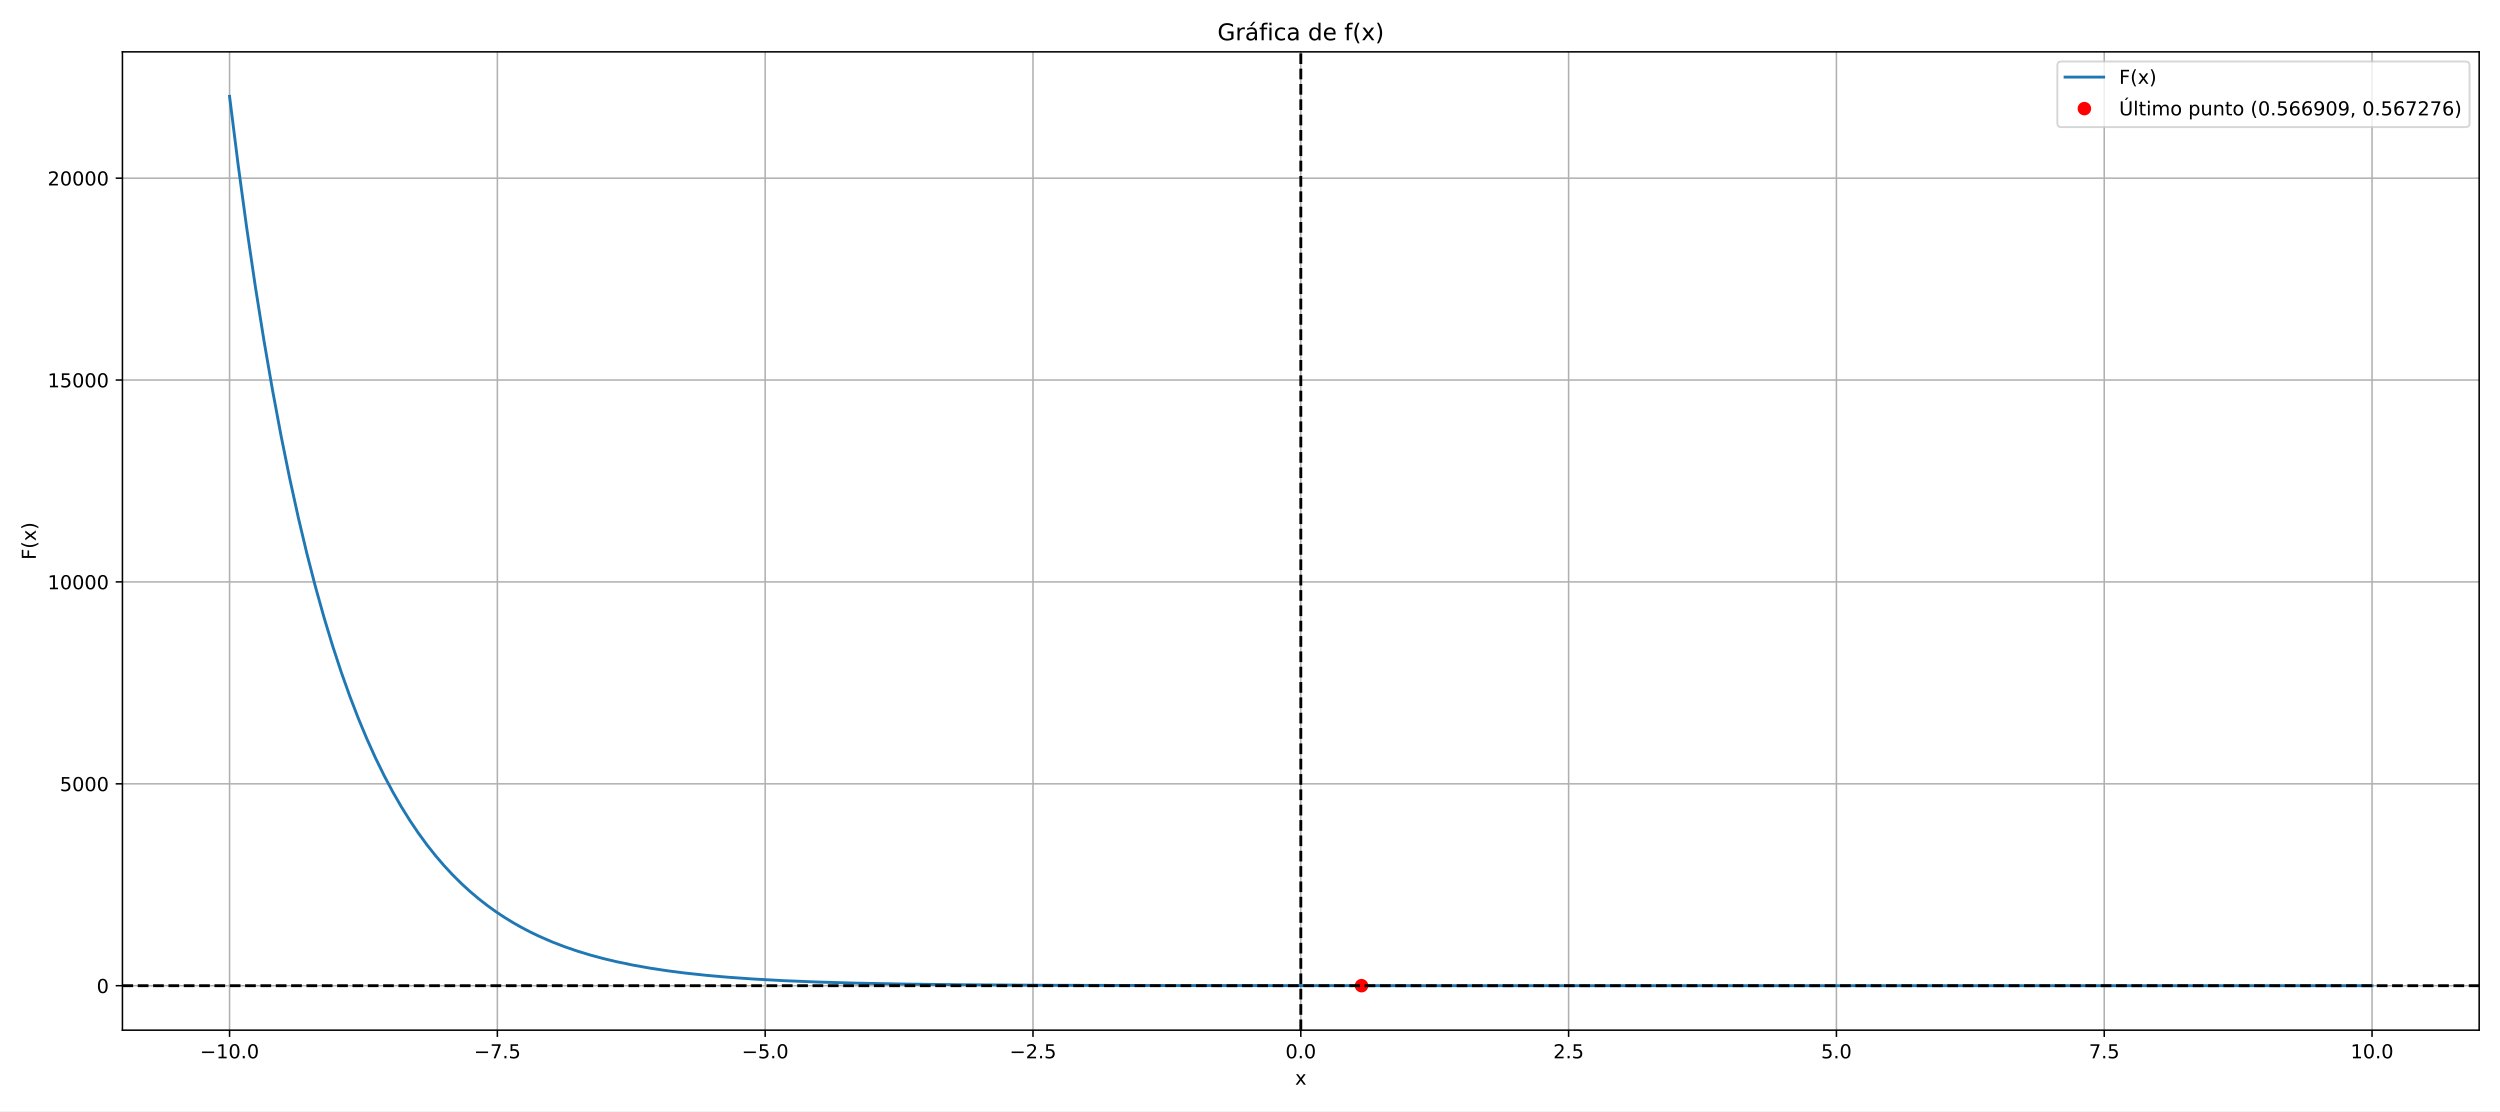
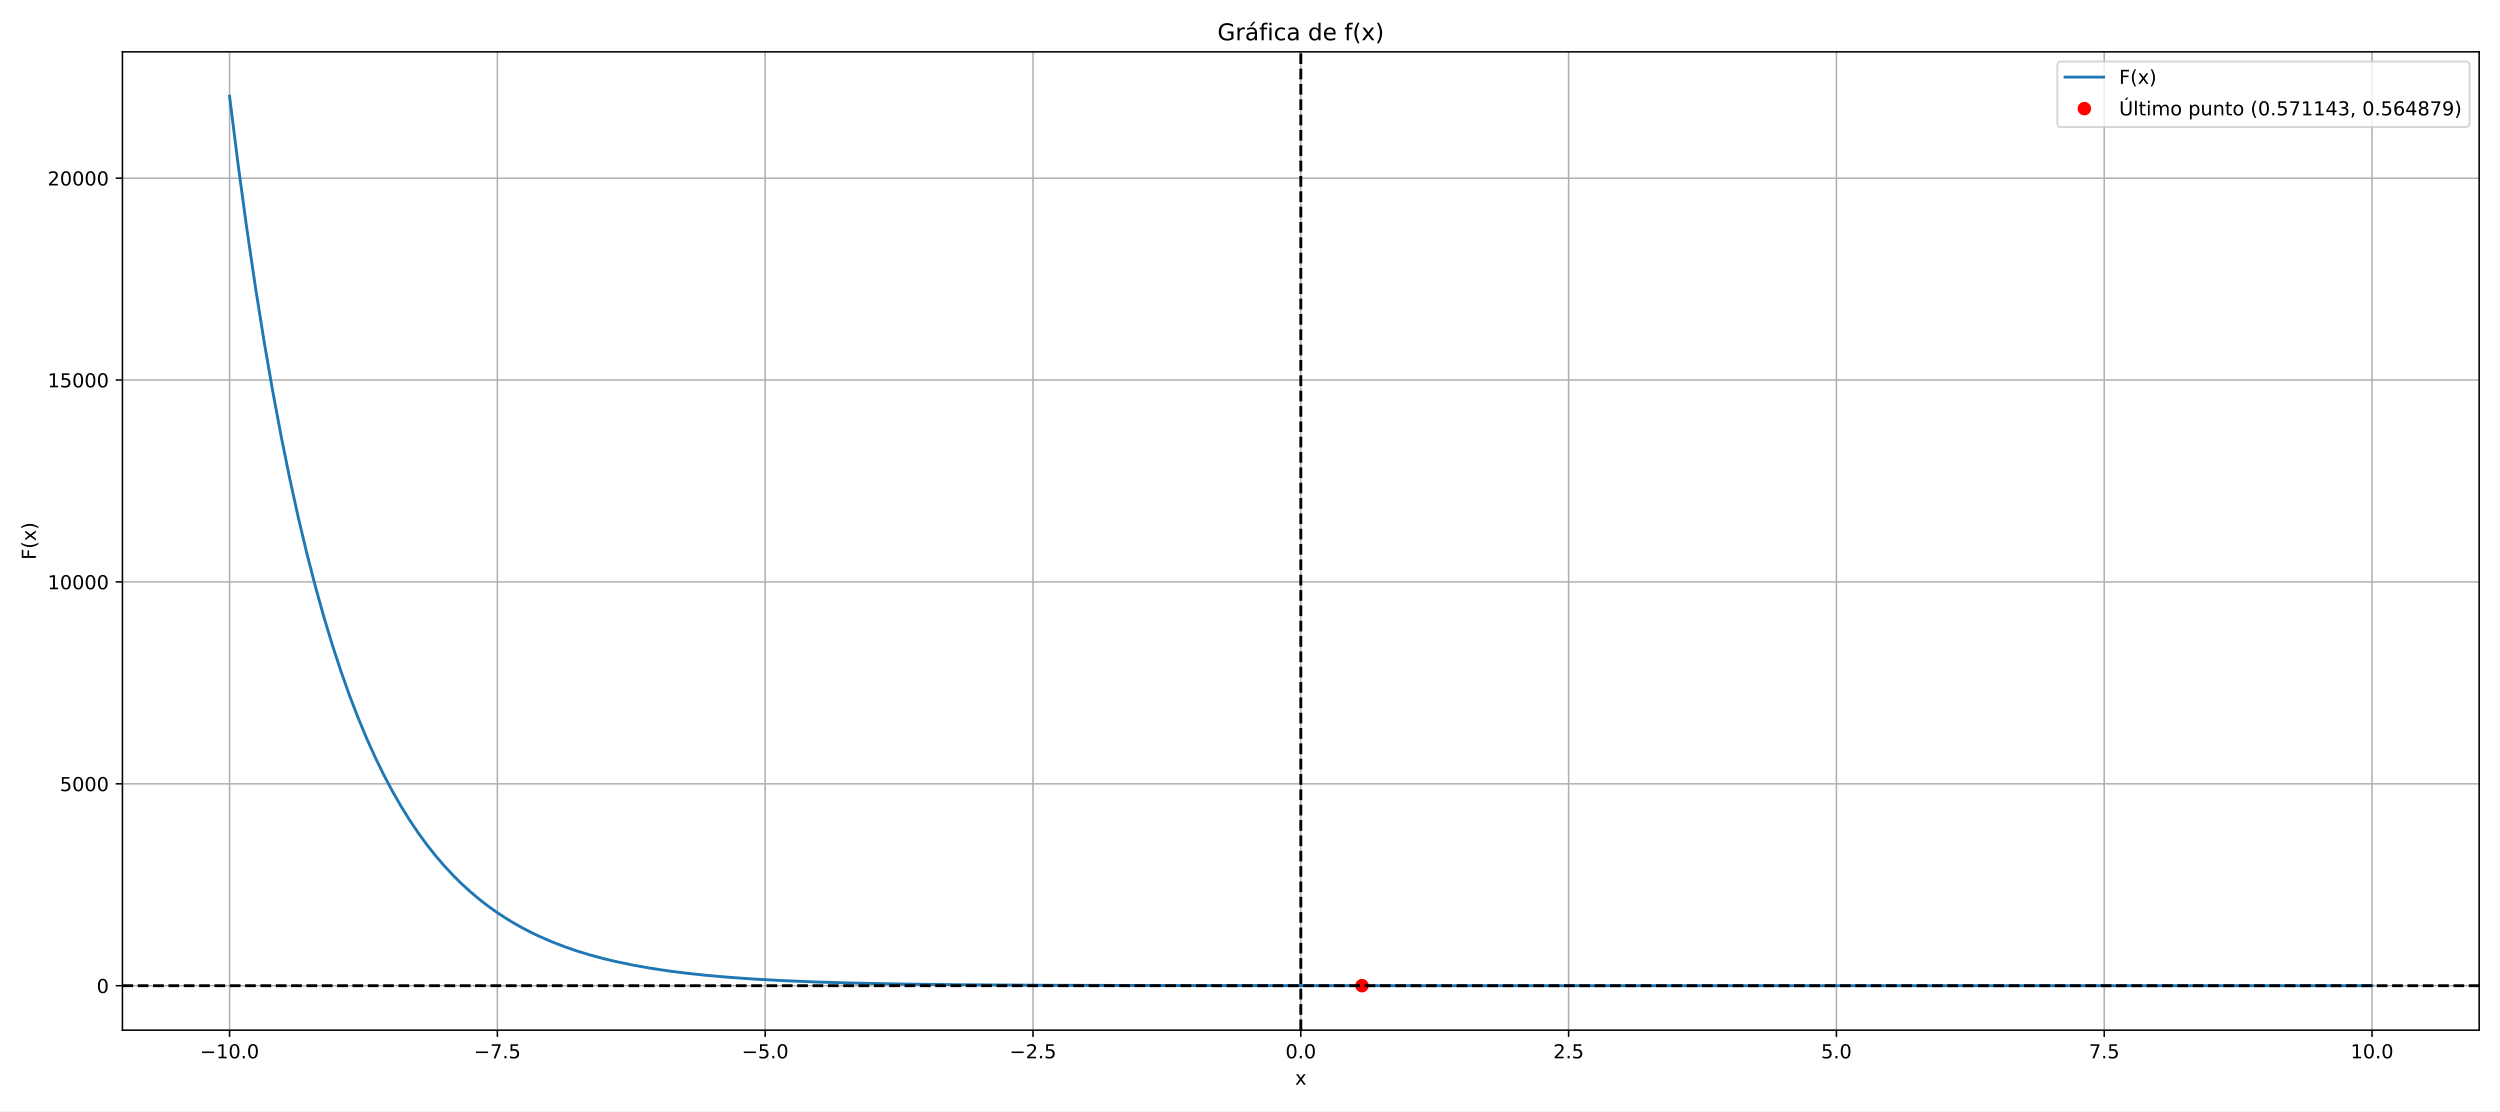
<svg xmlns="http://www.w3.org/2000/svg" xmlns:xlink="http://www.w3.org/1999/xlink" width="1296pt" height="576pt" viewBox="0 0 1296 576" version="1.1">
  <defs>
    <style type="text/css">*{stroke-linejoin: round; stroke-linecap: butt}</style>
  </defs>
  <g id="figure_1">
    <g id="patch_1">
      <path d="M 0 576  L 1296 576  L 1296 0  L 0 0  z " style="fill: #ffffff" />
    </g>
    <g id="axes_1">
      <g id="patch_2">
        <path d="M 63.47 534.04  L 1285.2 534.04  L 1285.2 26.88  L 63.47 26.88  z " style="fill: #ffffff" />
      </g>
      <g id="matplotlib.axis_1">
        <g id="xtick_1">
          <g id="line2d_1">
-             <path d="M 119.003 534.04  L 119.003 26.88  " clip-path="url(#pbcc767b522)" style="fill: none; stroke: #b0b0b0; stroke-width: 0.8; stroke-linecap: square" />
+             <path d="M 119.003 534.04  L 119.003 26.88  " clip-path="url(#pca5abfd21b)" style="fill: none; stroke: #b0b0b0; stroke-width: 0.8; stroke-linecap: square" />
          </g>
          <g id="line2d_2">
            <defs>
-               <path id="mdae0fb2572" d="M 0 0  L 0 3.5  " style="stroke: #000000; stroke-width: 0.8" />
+               <path id="m98f8fa15c2" d="M 0 0  L 0 3.5  " style="stroke: #000000; stroke-width: 0.8" />
            </defs>
            <g>
-               <use xlink:href="#mdae0fb2572" x="119.003" y="534.04" style="stroke: #000000; stroke-width: 0.8" />
+               <use xlink:href="#m98f8fa15c2" x="119.003" y="534.04" style="stroke: #000000; stroke-width: 0.8" />
            </g>
          </g>
          <g id="text_1">
            <g transform="translate(103.6805 548.6384) scale(0.1 -0.1)">
              <defs>
                <path id="DejaVuSans-2212" d="M 678 2272  L 4684 2272  L 4684 1741  L 678 1741  L 678 2272  z " transform="scale(0.015625)" />
                <path id="DejaVuSans-31" d="M 794 531  L 1825 531  L 1825 4091  L 703 3866  L 703 4441  L 1819 4666  L 2450 4666  L 2450 531  L 3481 531  L 3481 0  L 794 0  L 794 531  z " transform="scale(0.015625)" />
                <path id="DejaVuSans-30" d="M 2034 4250  Q 1547 4250 1301 3770  Q 1056 3291 1056 2328  Q 1056 1369 1301 889  Q 1547 409 2034 409  Q 2525 409 2770 889  Q 3016 1369 3016 2328  Q 3016 3291 2770 3770  Q 2525 4250 2034 4250  z M 2034 4750  Q 2819 4750 3233 4129  Q 3647 3509 3647 2328  Q 3647 1150 3233 529  Q 2819 -91 2034 -91  Q 1250 -91 836 529  Q 422 1150 422 2328  Q 422 3509 836 4129  Q 1250 4750 2034 4750  z " transform="scale(0.015625)" />
                <path id="DejaVuSans-2e" d="M 684 794  L 1344 794  L 1344 0  L 684 0  L 684 794  z " transform="scale(0.015625)" />
              </defs>
              <use xlink:href="#DejaVuSans-2212" />
              <use xlink:href="#DejaVuSans-31" transform="translate(83.78906 0)" />
              <use xlink:href="#DejaVuSans-30" transform="translate(147.4121 0)" />
              <use xlink:href="#DejaVuSans-2e" transform="translate(211.0352 0)" />
              <use xlink:href="#DejaVuSans-30" transform="translate(242.8223 0)" />
            </g>
          </g>
        </g>
        <g id="xtick_2">
          <g id="line2d_3">
-             <path d="M 257.836 534.04  L 257.836 26.88  " clip-path="url(#pbcc767b522)" style="fill: none; stroke: #b0b0b0; stroke-width: 0.8; stroke-linecap: square" />
+             <path d="M 257.836 534.04  L 257.836 26.88  " clip-path="url(#pca5abfd21b)" style="fill: none; stroke: #b0b0b0; stroke-width: 0.8; stroke-linecap: square" />
          </g>
          <g id="line2d_4">
            <g>
-               <use xlink:href="#mdae0fb2572" x="257.836" y="534.04" style="stroke: #000000; stroke-width: 0.8" />
+               <use xlink:href="#m98f8fa15c2" x="257.836" y="534.04" style="stroke: #000000; stroke-width: 0.8" />
            </g>
          </g>
          <g id="text_2">
            <g transform="translate(245.6947 548.6384) scale(0.1 -0.1)">
              <defs>
                <path id="DejaVuSans-37" d="M 525 4666  L 3525 4666  L 3525 4397  L 1831 0  L 1172 0  L 2766 4134  L 525 4134  L 525 4666  z " transform="scale(0.015625)" />
                <path id="DejaVuSans-35" d="M 691 4666  L 3169 4666  L 3169 4134  L 1269 4134  L 1269 2991  Q 1406 3038 1543 3061  Q 1681 3084 1819 3084  Q 2600 3084 3056 2656  Q 3513 2228 3513 1497  Q 3513 744 3044 326  Q 2575 -91 1722 -91  Q 1428 -91 1123 -41  Q 819 9 494 109  L 494 744  Q 775 591 1075 516  Q 1375 441 1709 441  Q 2250 441 2565 725  Q 2881 1009 2881 1497  Q 2881 1984 2565 2268  Q 2250 2553 1709 2553  Q 1456 2553 1204 2497  Q 953 2441 691 2322  L 691 4666  z " transform="scale(0.015625)" />
              </defs>
              <use xlink:href="#DejaVuSans-2212" />
              <use xlink:href="#DejaVuSans-37" transform="translate(83.78906 0)" />
              <use xlink:href="#DejaVuSans-2e" transform="translate(147.4121 0)" />
              <use xlink:href="#DejaVuSans-35" transform="translate(179.1992 0)" />
            </g>
          </g>
        </g>
        <g id="xtick_3">
          <g id="line2d_5">
-             <path d="M 396.669 534.04  L 396.669 26.88  " clip-path="url(#pbcc767b522)" style="fill: none; stroke: #b0b0b0; stroke-width: 0.8; stroke-linecap: square" />
+             <path d="M 396.669 534.04  L 396.669 26.88  " clip-path="url(#pca5abfd21b)" style="fill: none; stroke: #b0b0b0; stroke-width: 0.8; stroke-linecap: square" />
          </g>
          <g id="line2d_6">
            <g>
-               <use xlink:href="#mdae0fb2572" x="396.669" y="534.04" style="stroke: #000000; stroke-width: 0.8" />
+               <use xlink:href="#m98f8fa15c2" x="396.669" y="534.04" style="stroke: #000000; stroke-width: 0.8" />
            </g>
          </g>
          <g id="text_3">
            <g transform="translate(384.5277 548.6384) scale(0.1 -0.1)">
              <use xlink:href="#DejaVuSans-2212" />
              <use xlink:href="#DejaVuSans-35" transform="translate(83.78906 0)" />
              <use xlink:href="#DejaVuSans-2e" transform="translate(147.4121 0)" />
              <use xlink:href="#DejaVuSans-30" transform="translate(179.1992 0)" />
            </g>
          </g>
        </g>
        <g id="xtick_4">
          <g id="line2d_7">
-             <path d="M 535.502 534.04  L 535.502 26.88  " clip-path="url(#pbcc767b522)" style="fill: none; stroke: #b0b0b0; stroke-width: 0.8; stroke-linecap: square" />
+             <path d="M 535.502 534.04  L 535.502 26.88  " clip-path="url(#pca5abfd21b)" style="fill: none; stroke: #b0b0b0; stroke-width: 0.8; stroke-linecap: square" />
          </g>
          <g id="line2d_8">
            <g>
-               <use xlink:href="#mdae0fb2572" x="535.502" y="534.04" style="stroke: #000000; stroke-width: 0.8" />
+               <use xlink:href="#m98f8fa15c2" x="535.502" y="534.04" style="stroke: #000000; stroke-width: 0.8" />
            </g>
          </g>
          <g id="text_4">
            <g transform="translate(523.3606 548.6384) scale(0.1 -0.1)">
              <defs>
                <path id="DejaVuSans-32" d="M 1228 531  L 3431 531  L 3431 0  L 469 0  L 469 531  Q 828 903 1448 1529  Q 2069 2156 2228 2338  Q 2531 2678 2651 2914  Q 2772 3150 2772 3378  Q 2772 3750 2511 3984  Q 2250 4219 1831 4219  Q 1534 4219 1204 4116  Q 875 4013 500 3803  L 500 4441  Q 881 4594 1212 4672  Q 1544 4750 1819 4750  Q 2544 4750 2975 4387  Q 3406 4025 3406 3419  Q 3406 3131 3298 2873  Q 3191 2616 2906 2266  Q 2828 2175 2409 1742  Q 1991 1309 1228 531  z " transform="scale(0.015625)" />
              </defs>
              <use xlink:href="#DejaVuSans-2212" />
              <use xlink:href="#DejaVuSans-32" transform="translate(83.78906 0)" />
              <use xlink:href="#DejaVuSans-2e" transform="translate(147.4121 0)" />
              <use xlink:href="#DejaVuSans-35" transform="translate(179.1992 0)" />
            </g>
          </g>
        </g>
        <g id="xtick_5">
          <g id="line2d_9">
-             <path d="M 674.335 534.04  L 674.335 26.88  " clip-path="url(#pbcc767b522)" style="fill: none; stroke: #b0b0b0; stroke-width: 0.8; stroke-linecap: square" />
+             <path d="M 674.335 534.04  L 674.335 26.88  " clip-path="url(#pca5abfd21b)" style="fill: none; stroke: #b0b0b0; stroke-width: 0.8; stroke-linecap: square" />
          </g>
          <g id="line2d_10">
            <g>
-               <use xlink:href="#mdae0fb2572" x="674.335" y="534.04" style="stroke: #000000; stroke-width: 0.8" />
+               <use xlink:href="#m98f8fa15c2" x="674.335" y="534.04" style="stroke: #000000; stroke-width: 0.8" />
            </g>
          </g>
          <g id="text_5">
            <g transform="translate(666.3834 548.6384) scale(0.1 -0.1)">
              <use xlink:href="#DejaVuSans-30" />
              <use xlink:href="#DejaVuSans-2e" transform="translate(63.62305 0)" />
              <use xlink:href="#DejaVuSans-30" transform="translate(95.41016 0)" />
            </g>
          </g>
        </g>
        <g id="xtick_6">
          <g id="line2d_11">
-             <path d="M 813.168 534.04  L 813.168 26.88  " clip-path="url(#pbcc767b522)" style="fill: none; stroke: #b0b0b0; stroke-width: 0.8; stroke-linecap: square" />
+             <path d="M 813.168 534.04  L 813.168 26.88  " clip-path="url(#pca5abfd21b)" style="fill: none; stroke: #b0b0b0; stroke-width: 0.8; stroke-linecap: square" />
          </g>
          <g id="line2d_12">
            <g>
-               <use xlink:href="#mdae0fb2572" x="813.168" y="534.04" style="stroke: #000000; stroke-width: 0.8" />
+               <use xlink:href="#m98f8fa15c2" x="813.168" y="534.04" style="stroke: #000000; stroke-width: 0.8" />
            </g>
          </g>
          <g id="text_6">
            <g transform="translate(805.2164 548.6384) scale(0.1 -0.1)">
              <use xlink:href="#DejaVuSans-32" />
              <use xlink:href="#DejaVuSans-2e" transform="translate(63.62305 0)" />
              <use xlink:href="#DejaVuSans-35" transform="translate(95.41016 0)" />
            </g>
          </g>
        </g>
        <g id="xtick_7">
          <g id="line2d_13">
-             <path d="M 952.001 534.04  L 952.001 26.88  " clip-path="url(#pbcc767b522)" style="fill: none; stroke: #b0b0b0; stroke-width: 0.8; stroke-linecap: square" />
+             <path d="M 952.001 534.04  L 952.001 26.88  " clip-path="url(#pca5abfd21b)" style="fill: none; stroke: #b0b0b0; stroke-width: 0.8; stroke-linecap: square" />
          </g>
          <g id="line2d_14">
            <g>
-               <use xlink:href="#mdae0fb2572" x="952.001" y="534.04" style="stroke: #000000; stroke-width: 0.8" />
+               <use xlink:href="#m98f8fa15c2" x="952.001" y="534.04" style="stroke: #000000; stroke-width: 0.8" />
            </g>
          </g>
          <g id="text_7">
            <g transform="translate(944.0493 548.6384) scale(0.1 -0.1)">
              <use xlink:href="#DejaVuSans-35" />
              <use xlink:href="#DejaVuSans-2e" transform="translate(63.62305 0)" />
              <use xlink:href="#DejaVuSans-30" transform="translate(95.41016 0)" />
            </g>
          </g>
        </g>
        <g id="xtick_8">
          <g id="line2d_15">
-             <path d="M 1090.834 534.04  L 1090.834 26.88  " clip-path="url(#pbcc767b522)" style="fill: none; stroke: #b0b0b0; stroke-width: 0.8; stroke-linecap: square" />
+             <path d="M 1090.834 534.04  L 1090.834 26.88  " clip-path="url(#pca5abfd21b)" style="fill: none; stroke: #b0b0b0; stroke-width: 0.8; stroke-linecap: square" />
          </g>
          <g id="line2d_16">
            <g>
-               <use xlink:href="#mdae0fb2572" x="1090.834" y="534.04" style="stroke: #000000; stroke-width: 0.8" />
+               <use xlink:href="#m98f8fa15c2" x="1090.834" y="534.04" style="stroke: #000000; stroke-width: 0.8" />
            </g>
          </g>
          <g id="text_8">
            <g transform="translate(1082.882 548.6384) scale(0.1 -0.1)">
              <use xlink:href="#DejaVuSans-37" />
              <use xlink:href="#DejaVuSans-2e" transform="translate(63.62305 0)" />
              <use xlink:href="#DejaVuSans-35" transform="translate(95.41016 0)" />
            </g>
          </g>
        </g>
        <g id="xtick_9">
          <g id="line2d_17">
-             <path d="M 1229.667 534.04  L 1229.667 26.88  " clip-path="url(#pbcc767b522)" style="fill: none; stroke: #b0b0b0; stroke-width: 0.8; stroke-linecap: square" />
+             <path d="M 1229.667 534.04  L 1229.667 26.88  " clip-path="url(#pca5abfd21b)" style="fill: none; stroke: #b0b0b0; stroke-width: 0.8; stroke-linecap: square" />
          </g>
          <g id="line2d_18">
            <g>
-               <use xlink:href="#mdae0fb2572" x="1229.667" y="534.04" style="stroke: #000000; stroke-width: 0.8" />
+               <use xlink:href="#m98f8fa15c2" x="1229.667" y="534.04" style="stroke: #000000; stroke-width: 0.8" />
            </g>
          </g>
          <g id="text_9">
            <g transform="translate(1218.534 548.6384) scale(0.1 -0.1)">
              <use xlink:href="#DejaVuSans-31" />
              <use xlink:href="#DejaVuSans-30" transform="translate(63.62305 0)" />
              <use xlink:href="#DejaVuSans-2e" transform="translate(127.2461 0)" />
              <use xlink:href="#DejaVuSans-30" transform="translate(159.0332 0)" />
            </g>
          </g>
        </g>
        <g id="text_10">
          <g transform="translate(671.3756 562.3166) scale(0.1 -0.1)">
            <defs>
              <path id="DejaVuSans-78" d="M 3513 3500  L 2247 1797  L 3578 0  L 2900 0  L 1881 1375  L 863 0  L 184 0  L 1544 1831  L 300 3500  L 978 3500  L 1906 2253  L 2834 3500  L 3513 3500  z " transform="scale(0.015625)" />
            </defs>
            <use xlink:href="#DejaVuSans-78" />
          </g>
        </g>
      </g>
      <g id="matplotlib.axis_2">
        <g id="ytick_1">
          <g id="line2d_19">
-             <path d="M 63.47 510.987  L 1285.2 510.987  " clip-path="url(#pbcc767b522)" style="fill: none; stroke: #b0b0b0; stroke-width: 0.8; stroke-linecap: square" />
+             <path d="M 63.47 510.987  L 1285.2 510.987  " clip-path="url(#pca5abfd21b)" style="fill: none; stroke: #b0b0b0; stroke-width: 0.8; stroke-linecap: square" />
          </g>
          <g id="line2d_20">
            <defs>
-               <path id="m71ebe09bee" d="M 0 0  L -3.5 0  " style="stroke: #000000; stroke-width: 0.8" />
+               <path id="m0ac2f26b45" d="M 0 0  L -3.5 0  " style="stroke: #000000; stroke-width: 0.8" />
            </defs>
            <g>
-               <use xlink:href="#m71ebe09bee" x="63.47" y="510.987" style="stroke: #000000; stroke-width: 0.8" />
+               <use xlink:href="#m0ac2f26b45" x="63.47" y="510.987" style="stroke: #000000; stroke-width: 0.8" />
            </g>
          </g>
          <g id="text_11">
            <g transform="translate(50.1075 514.7865) scale(0.1 -0.1)">
              <use xlink:href="#DejaVuSans-30" />
            </g>
          </g>
        </g>
        <g id="ytick_2">
          <g id="line2d_21">
-             <path d="M 63.47 406.328  L 1285.2 406.328  " clip-path="url(#pbcc767b522)" style="fill: none; stroke: #b0b0b0; stroke-width: 0.8; stroke-linecap: square" />
+             <path d="M 63.47 406.328  L 1285.2 406.328  " clip-path="url(#pca5abfd21b)" style="fill: none; stroke: #b0b0b0; stroke-width: 0.8; stroke-linecap: square" />
          </g>
          <g id="line2d_22">
            <g>
-               <use xlink:href="#m71ebe09bee" x="63.47" y="406.328" style="stroke: #000000; stroke-width: 0.8" />
+               <use xlink:href="#m0ac2f26b45" x="63.47" y="406.328" style="stroke: #000000; stroke-width: 0.8" />
            </g>
          </g>
          <g id="text_12">
            <g transform="translate(31.02 410.1273) scale(0.1 -0.1)">
              <use xlink:href="#DejaVuSans-35" />
              <use xlink:href="#DejaVuSans-30" transform="translate(63.62305 0)" />
              <use xlink:href="#DejaVuSans-30" transform="translate(127.2461 0)" />
              <use xlink:href="#DejaVuSans-30" transform="translate(190.8691 0)" />
            </g>
          </g>
        </g>
        <g id="ytick_3">
          <g id="line2d_23">
-             <path d="M 63.47 301.669  L 1285.2 301.669  " clip-path="url(#pbcc767b522)" style="fill: none; stroke: #b0b0b0; stroke-width: 0.8; stroke-linecap: square" />
+             <path d="M 63.47 301.669  L 1285.2 301.669  " clip-path="url(#pca5abfd21b)" style="fill: none; stroke: #b0b0b0; stroke-width: 0.8; stroke-linecap: square" />
          </g>
          <g id="line2d_24">
            <g>
-               <use xlink:href="#m71ebe09bee" x="63.47" y="301.669" style="stroke: #000000; stroke-width: 0.8" />
+               <use xlink:href="#m0ac2f26b45" x="63.47" y="301.669" style="stroke: #000000; stroke-width: 0.8" />
            </g>
          </g>
          <g id="text_13">
            <g transform="translate(24.6575 305.4681) scale(0.1 -0.1)">
              <use xlink:href="#DejaVuSans-31" />
              <use xlink:href="#DejaVuSans-30" transform="translate(63.62305 0)" />
              <use xlink:href="#DejaVuSans-30" transform="translate(127.2461 0)" />
              <use xlink:href="#DejaVuSans-30" transform="translate(190.8691 0)" />
              <use xlink:href="#DejaVuSans-30" transform="translate(254.4922 0)" />
            </g>
          </g>
        </g>
        <g id="ytick_4">
          <g id="line2d_25">
-             <path d="M 63.47 197.01  L 1285.2 197.01  " clip-path="url(#pbcc767b522)" style="fill: none; stroke: #b0b0b0; stroke-width: 0.8; stroke-linecap: square" />
+             <path d="M 63.47 197.01  L 1285.2 197.01  " clip-path="url(#pca5abfd21b)" style="fill: none; stroke: #b0b0b0; stroke-width: 0.8; stroke-linecap: square" />
          </g>
          <g id="line2d_26">
            <g>
-               <use xlink:href="#m71ebe09bee" x="63.47" y="197.01" style="stroke: #000000; stroke-width: 0.8" />
+               <use xlink:href="#m0ac2f26b45" x="63.47" y="197.01" style="stroke: #000000; stroke-width: 0.8" />
            </g>
          </g>
          <g id="text_14">
            <g transform="translate(24.6575 200.8088) scale(0.1 -0.1)">
              <use xlink:href="#DejaVuSans-31" />
              <use xlink:href="#DejaVuSans-35" transform="translate(63.62305 0)" />
              <use xlink:href="#DejaVuSans-30" transform="translate(127.2461 0)" />
              <use xlink:href="#DejaVuSans-30" transform="translate(190.8691 0)" />
              <use xlink:href="#DejaVuSans-30" transform="translate(254.4922 0)" />
            </g>
          </g>
        </g>
        <g id="ytick_5">
          <g id="line2d_27">
-             <path d="M 63.47 92.35  L 1285.2 92.35  " clip-path="url(#pbcc767b522)" style="fill: none; stroke: #b0b0b0; stroke-width: 0.8; stroke-linecap: square" />
+             <path d="M 63.47 92.35  L 1285.2 92.35  " clip-path="url(#pca5abfd21b)" style="fill: none; stroke: #b0b0b0; stroke-width: 0.8; stroke-linecap: square" />
          </g>
          <g id="line2d_28">
            <g>
-               <use xlink:href="#m71ebe09bee" x="63.47" y="92.35" style="stroke: #000000; stroke-width: 0.8" />
+               <use xlink:href="#m0ac2f26b45" x="63.47" y="92.35" style="stroke: #000000; stroke-width: 0.8" />
            </g>
          </g>
          <g id="text_15">
            <g transform="translate(24.6575 96.14961) scale(0.1 -0.1)">
              <use xlink:href="#DejaVuSans-32" />
              <use xlink:href="#DejaVuSans-30" transform="translate(63.62305 0)" />
              <use xlink:href="#DejaVuSans-30" transform="translate(127.2461 0)" />
              <use xlink:href="#DejaVuSans-30" transform="translate(190.8691 0)" />
              <use xlink:href="#DejaVuSans-30" transform="translate(254.4922 0)" />
            </g>
          </g>
        </g>
        <g id="text_16">
          <g transform="translate(18.57781 290.1967) rotate(-90) scale(0.1 -0.1)">
            <defs>
              <path id="DejaVuSans-46" d="M 628 4666  L 3309 4666  L 3309 4134  L 1259 4134  L 1259 2759  L 3109 2759  L 3109 2228  L 1259 2228  L 1259 0  L 628 0  L 628 4666  z " transform="scale(0.015625)" />
              <path id="DejaVuSans-28" d="M 1984 4856  Q 1566 4138 1362 3434  Q 1159 2731 1159 2009  Q 1159 1288 1364 580  Q 1569 -128 1984 -844  L 1484 -844  Q 1016 -109 783 600  Q 550 1309 550 2009  Q 550 2706 781 3412  Q 1013 4119 1484 4856  L 1984 4856  z " transform="scale(0.015625)" />
              <path id="DejaVuSans-29" d="M 513 4856  L 1013 4856  Q 1481 4119 1714 3412  Q 1947 2706 1947 2009  Q 1947 1309 1714 600  Q 1481 -109 1013 -844  L 513 -844  Q 928 -128 1133 580  Q 1338 1288 1338 2009  Q 1338 2731 1133 3434  Q 928 4138 513 4856  z " transform="scale(0.015625)" />
            </defs>
            <use xlink:href="#DejaVuSans-46" />
            <use xlink:href="#DejaVuSans-28" transform="translate(57.51953 0)" />
            <use xlink:href="#DejaVuSans-78" transform="translate(96.5332 0)" />
            <use xlink:href="#DejaVuSans-29" transform="translate(155.7129 0)" />
          </g>
        </g>
      </g>
      <g id="line2d_29">
-         <path d="M 119.003 49.933  L 123.455 85.449  L 127.906 118.228  L 132.358 148.483  L 136.809 176.408  L 141.261 202.181  L 145.713 225.969  L 150.164 247.924  L 154.616 268.188  L 159.067 286.892  L 163.519 304.154  L 167.97 320.087  L 172.422 334.792  L 176.873 348.365  L 181.325 360.892  L 185.777 372.454  L 190.228 383.125  L 194.68 392.975  L 199.131 402.065  L 203.583 410.456  L 208.034 418.2  L 212.486 425.348  L 216.937 431.944  L 221.389 438.033  L 225.841 443.653  L 230.292 448.84  L 234.744 453.627  L 239.195 458.046  L 243.647 462.124  L 248.098 465.888  L 252.55 469.362  L 257.001 472.568  L 261.453 475.528  L 265.905 478.259  L 270.356 480.781  L 274.808 483.107  L 279.259 485.255  L 285.937 488.17  L 292.614 490.755  L 299.291 493.047  L 305.969 495.08  L 312.646 496.882  L 319.323 498.48  L 328.226 500.333  L 337.13 501.911  L 346.033 503.255  L 354.936 504.401  L 366.065 505.597  L 377.194 506.576  L 390.548 507.519  L 406.129 508.367  L 423.935 509.086  L 443.967 509.662  L 468.45 510.134  L 499.611 510.501  L 541.901 510.76  L 608.675 510.919  L 751.124 510.982  L 1229.667 510.987  L 1229.667 510.987  " clip-path="url(#pbcc767b522)" style="fill: none; stroke: #1f77b4; stroke-width: 1.5; stroke-linecap: square" />
+         <path d="M 119.003 49.933  L 123.455 85.449  L 127.906 118.228  L 132.358 148.483  L 136.809 176.408  L 141.261 202.181  L 145.713 225.969  L 150.164 247.924  L 154.616 268.188  L 159.067 286.892  L 163.519 304.154  L 167.97 320.087  L 172.422 334.792  L 176.873 348.365  L 181.325 360.892  L 185.777 372.454  L 190.228 383.125  L 194.68 392.975  L 199.131 402.065  L 203.583 410.456  L 208.034 418.2  L 212.486 425.348  L 216.937 431.944  L 221.389 438.033  L 225.841 443.653  L 230.292 448.84  L 234.744 453.627  L 239.195 458.046  L 243.647 462.124  L 248.098 465.888  L 252.55 469.362  L 257.001 472.568  L 261.453 475.528  L 265.905 478.259  L 270.356 480.781  L 274.808 483.107  L 279.259 485.255  L 285.937 488.17  L 292.614 490.755  L 299.291 493.047  L 305.969 495.08  L 312.646 496.882  L 319.323 498.48  L 328.226 500.333  L 337.13 501.911  L 346.033 503.255  L 354.936 504.401  L 366.065 505.597  L 377.194 506.576  L 390.548 507.519  L 406.129 508.367  L 423.935 509.086  L 443.967 509.662  L 468.45 510.134  L 499.611 510.501  L 541.901 510.76  L 608.675 510.919  L 751.124 510.982  L 1229.667 510.987  L 1229.667 510.987  " clip-path="url(#pca5abfd21b)" style="fill: none; stroke: #1f77b4; stroke-width: 1.5; stroke-linecap: square" />
      </g>
      <g id="line2d_30">
        <defs>
-           <path id="m1b931681eb" d="M 0 3  C 0.796 3 1.559 2.684 2.121 2.121  C 2.684 1.559 3 0.796 3 0  C 3 -0.796 2.684 -1.559 2.121 -2.121  C 1.559 -2.684 0.796 -3 0 -3  C -0.796 -3 -1.559 -2.684 -2.121 -2.121  C -2.684 -1.559 -3 -0.796 -3 0  C -3 0.796 -2.684 1.559 -2.121 2.121  C -1.559 2.684 -0.796 3 0 3  z " style="stroke: #ff0000" />
+           <path id="m0cbb716929" d="M 0 3  C 0.796 3 1.559 2.684 2.121 2.121  C 2.684 1.559 3 0.796 3 0  C 3 -0.796 2.684 -1.559 2.121 -2.121  C 1.559 -2.684 0.796 -3 0 -3  C -0.796 -3 -1.559 -2.684 -2.121 -2.121  C -2.684 -1.559 -3 -0.796 -3 0  C -3 0.796 -2.684 1.559 -2.121 2.121  C -1.559 2.684 -0.796 3 0 3  z " style="stroke: #ff0000" />
        </defs>
-         <g clip-path="url(#pbcc767b522)">
-           <use xlink:href="#m1b931681eb" x="705.817" y="510.975" style="fill: #ff0000; stroke: #ff0000" />
+         <g clip-path="url(#pca5abfd21b)">
+           <use xlink:href="#m0cbb716929" x="706.052" y="510.975" style="fill: #ff0000; stroke: #ff0000" />
        </g>
      </g>
      <g id="line2d_31">
-         <path d="M 63.47 510.987  L 1285.2 510.987  " clip-path="url(#pbcc767b522)" style="fill: none; stroke-dasharray: 5.55,2.4; stroke-dashoffset: 0; stroke: #000000; stroke-width: 1.5" />
+         <path d="M 63.47 510.987  L 1285.2 510.987  " clip-path="url(#pca5abfd21b)" style="fill: none; stroke-dasharray: 5.55,2.4; stroke-dashoffset: 0; stroke: #000000; stroke-width: 1.5" />
      </g>
      <g id="line2d_32">
-         <path d="M 674.335 534.04  L 674.335 26.88  " clip-path="url(#pbcc767b522)" style="fill: none; stroke-dasharray: 5.55,2.4; stroke-dashoffset: 0; stroke: #000000; stroke-width: 1.5" />
+         <path d="M 674.335 534.04  L 674.335 26.88  " clip-path="url(#pca5abfd21b)" style="fill: none; stroke-dasharray: 5.55,2.4; stroke-dashoffset: 0; stroke: #000000; stroke-width: 1.5" />
      </g>
      <g id="patch_3">
        <path d="M 63.47 534.04  L 63.47 26.88  " style="fill: none; stroke: #000000; stroke-width: 0.8; stroke-linejoin: miter; stroke-linecap: square" />
      </g>
      <g id="patch_4">
        <path d="M 1285.2 534.04  L 1285.2 26.88  " style="fill: none; stroke: #000000; stroke-width: 0.8; stroke-linejoin: miter; stroke-linecap: square" />
      </g>
      <g id="patch_5">
        <path d="M 63.47 534.04  L 1285.2 534.04  " style="fill: none; stroke: #000000; stroke-width: 0.8; stroke-linejoin: miter; stroke-linecap: square" />
      </g>
      <g id="patch_6">
        <path d="M 63.47 26.88  L 1285.2 26.88  " style="fill: none; stroke: #000000; stroke-width: 0.8; stroke-linejoin: miter; stroke-linecap: square" />
      </g>
      <g id="text_17">
        <g transform="translate(631.1275 20.88) scale(0.12 -0.12)">
          <defs>
            <path id="DejaVuSans-47" d="M 3809 666  L 3809 1919  L 2778 1919  L 2778 2438  L 4434 2438  L 4434 434  Q 4069 175 3628 42  Q 3188 -91 2688 -91  Q 1594 -91 976 548  Q 359 1188 359 2328  Q 359 3472 976 4111  Q 1594 4750 2688 4750  Q 3144 4750 3555 4637  Q 3966 4525 4313 4306  L 4313 3634  Q 3963 3931 3569 4081  Q 3175 4231 2741 4231  Q 1884 4231 1454 3753  Q 1025 3275 1025 2328  Q 1025 1384 1454 906  Q 1884 428 2741 428  Q 3075 428 3337 486  Q 3600 544 3809 666  z " transform="scale(0.015625)" />
            <path id="DejaVuSans-72" d="M 2631 2963  Q 2534 3019 2420 3045  Q 2306 3072 2169 3072  Q 1681 3072 1420 2755  Q 1159 2438 1159 1844  L 1159 0  L 581 0  L 581 3500  L 1159 3500  L 1159 2956  Q 1341 3275 1631 3429  Q 1922 3584 2338 3584  Q 2397 3584 2469 3576  Q 2541 3569 2628 3553  L 2631 2963  z " transform="scale(0.015625)" />
            <path id="DejaVuSans-e1" d="M 2194 1759  Q 1497 1759 1228 1600  Q 959 1441 959 1056  Q 959 750 1161 570  Q 1363 391 1709 391  Q 2188 391 2477 730  Q 2766 1069 2766 1631  L 2766 1759  L 2194 1759  z M 3341 1997  L 3341 0  L 2766 0  L 2766 531  Q 2569 213 2275 61  Q 1981 -91 1556 -91  Q 1019 -91 701 211  Q 384 513 384 1019  Q 384 1609 779 1909  Q 1175 2209 1959 2209  L 2766 2209  L 2766 2266  Q 2766 2663 2505 2880  Q 2244 3097 1772 3097  Q 1472 3097 1187 3025  Q 903 2953 641 2809  L 641 3341  Q 956 3463 1253 3523  Q 1550 3584 1831 3584  Q 2591 3584 2966 3190  Q 3341 2797 3341 1997  z M 2290 5119  L 2912 5119  L 1894 3944  L 1415 3944  L 2290 5119  z " transform="scale(0.015625)" />
            <path id="DejaVuSans-66" d="M 2375 4863  L 2375 4384  L 1825 4384  Q 1516 4384 1395 4259  Q 1275 4134 1275 3809  L 1275 3500  L 2222 3500  L 2222 3053  L 1275 3053  L 1275 0  L 697 0  L 697 3053  L 147 3053  L 147 3500  L 697 3500  L 697 3744  Q 697 4328 969 4595  Q 1241 4863 1831 4863  L 2375 4863  z " transform="scale(0.015625)" />
            <path id="DejaVuSans-69" d="M 603 3500  L 1178 3500  L 1178 0  L 603 0  L 603 3500  z M 603 4863  L 1178 4863  L 1178 4134  L 603 4134  L 603 4863  z " transform="scale(0.015625)" />
            <path id="DejaVuSans-63" d="M 3122 3366  L 3122 2828  Q 2878 2963 2633 3030  Q 2388 3097 2138 3097  Q 1578 3097 1268 2742  Q 959 2388 959 1747  Q 959 1106 1268 751  Q 1578 397 2138 397  Q 2388 397 2633 464  Q 2878 531 3122 666  L 3122 134  Q 2881 22 2623 -34  Q 2366 -91 2075 -91  Q 1284 -91 818 406  Q 353 903 353 1747  Q 353 2603 823 3093  Q 1294 3584 2113 3584  Q 2378 3584 2631 3529  Q 2884 3475 3122 3366  z " transform="scale(0.015625)" />
            <path id="DejaVuSans-61" d="M 2194 1759  Q 1497 1759 1228 1600  Q 959 1441 959 1056  Q 959 750 1161 570  Q 1363 391 1709 391  Q 2188 391 2477 730  Q 2766 1069 2766 1631  L 2766 1759  L 2194 1759  z M 3341 1997  L 3341 0  L 2766 0  L 2766 531  Q 2569 213 2275 61  Q 1981 -91 1556 -91  Q 1019 -91 701 211  Q 384 513 384 1019  Q 384 1609 779 1909  Q 1175 2209 1959 2209  L 2766 2209  L 2766 2266  Q 2766 2663 2505 2880  Q 2244 3097 1772 3097  Q 1472 3097 1187 3025  Q 903 2953 641 2809  L 641 3341  Q 956 3463 1253 3523  Q 1550 3584 1831 3584  Q 2591 3584 2966 3190  Q 3341 2797 3341 1997  z " transform="scale(0.015625)" />
            <path id="DejaVuSans-20" transform="scale(0.015625)" />
            <path id="DejaVuSans-64" d="M 2906 2969  L 2906 4863  L 3481 4863  L 3481 0  L 2906 0  L 2906 525  Q 2725 213 2448 61  Q 2172 -91 1784 -91  Q 1150 -91 751 415  Q 353 922 353 1747  Q 353 2572 751 3078  Q 1150 3584 1784 3584  Q 2172 3584 2448 3432  Q 2725 3281 2906 2969  z M 947 1747  Q 947 1113 1208 752  Q 1469 391 1925 391  Q 2381 391 2643 752  Q 2906 1113 2906 1747  Q 2906 2381 2643 2742  Q 2381 3103 1925 3103  Q 1469 3103 1208 2742  Q 947 2381 947 1747  z " transform="scale(0.015625)" />
            <path id="DejaVuSans-65" d="M 3597 1894  L 3597 1613  L 953 1613  Q 991 1019 1311 708  Q 1631 397 2203 397  Q 2534 397 2845 478  Q 3156 559 3463 722  L 3463 178  Q 3153 47 2828 -22  Q 2503 -91 2169 -91  Q 1331 -91 842 396  Q 353 884 353 1716  Q 353 2575 817 3079  Q 1281 3584 2069 3584  Q 2775 3584 3186 3129  Q 3597 2675 3597 1894  z M 3022 2063  Q 3016 2534 2758 2815  Q 2500 3097 2075 3097  Q 1594 3097 1305 2825  Q 1016 2553 972 2059  L 3022 2063  z " transform="scale(0.015625)" />
          </defs>
          <use xlink:href="#DejaVuSans-47" />
          <use xlink:href="#DejaVuSans-72" transform="translate(77.49023 0)" />
          <use xlink:href="#DejaVuSans-e1" transform="translate(118.6035 0)" />
          <use xlink:href="#DejaVuSans-66" transform="translate(179.8828 0)" />
          <use xlink:href="#DejaVuSans-69" transform="translate(215.0879 0)" />
          <use xlink:href="#DejaVuSans-63" transform="translate(242.8711 0)" />
          <use xlink:href="#DejaVuSans-61" transform="translate(297.8516 0)" />
          <use xlink:href="#DejaVuSans-20" transform="translate(359.1309 0)" />
          <use xlink:href="#DejaVuSans-64" transform="translate(390.918 0)" />
          <use xlink:href="#DejaVuSans-65" transform="translate(454.3945 0)" />
          <use xlink:href="#DejaVuSans-20" transform="translate(515.918 0)" />
          <use xlink:href="#DejaVuSans-66" transform="translate(547.7051 0)" />
          <use xlink:href="#DejaVuSans-28" transform="translate(582.9102 0)" />
          <use xlink:href="#DejaVuSans-78" transform="translate(621.9238 0)" />
          <use xlink:href="#DejaVuSans-29" transform="translate(681.1035 0)" />
        </g>
      </g>
      <g id="legend_1">
        <g id="patch_7">
          <path d="M 1068.536 65.889  L 1278.2 65.889  Q 1280.2 65.889 1280.2 63.889  L 1280.2 33.88  Q 1280.2 31.88 1278.2 31.88  L 1068.536 31.88  Q 1066.536 31.88 1066.536 33.88  L 1066.536 63.889  Q 1066.536 65.889 1068.536 65.889  z " style="fill: #ffffff; opacity: 0.8; stroke: #cccccc; stroke-linejoin: miter" />
        </g>
        <g id="line2d_33">
          <path d="M 1070.536 39.978  L 1080.536 39.978  L 1090.536 39.978  " style="fill: none; stroke: #1f77b4; stroke-width: 1.5; stroke-linecap: square" />
        </g>
        <g id="text_18">
          <g transform="translate(1098.536 43.47844) scale(0.1 -0.1)">
            <use xlink:href="#DejaVuSans-46" />
            <use xlink:href="#DejaVuSans-28" transform="translate(57.51953 0)" />
            <use xlink:href="#DejaVuSans-78" transform="translate(96.5332 0)" />
            <use xlink:href="#DejaVuSans-29" transform="translate(155.7129 0)" />
          </g>
        </g>
        <g id="line2d_34">
          <g>
-             <use xlink:href="#m1b931681eb" x="1080.536" y="56.31" style="fill: #ff0000; stroke: #ff0000" />
+             <use xlink:href="#m0cbb716929" x="1080.536" y="56.31" style="fill: #ff0000; stroke: #ff0000" />
          </g>
        </g>
        <g id="text_19">
          <g transform="translate(1098.536 59.80969) scale(0.1 -0.1)">
            <defs>
              <path id="DejaVuSans-da" d="M 556 4666  L 1191 4666  L 1191 1831  Q 1191 1081 1462 751  Q 1734 422 2344 422  Q 2950 422 3222 751  Q 3494 1081 3494 1831  L 3494 4666  L 4128 4666  L 4128 1753  Q 4128 841 3676 375  Q 3225 -91 2344 -91  Q 1459 -91 1007 375  Q 556 841 556 1753  L 556 4666  z M 2516 5921  L 3094 5921  L 2382 5096  L 1903 5096  L 2516 5921  z " transform="scale(0.015625)" />
              <path id="DejaVuSans-6c" d="M 603 4863  L 1178 4863  L 1178 0  L 603 0  L 603 4863  z " transform="scale(0.015625)" />
              <path id="DejaVuSans-74" d="M 1172 4494  L 1172 3500  L 2356 3500  L 2356 3053  L 1172 3053  L 1172 1153  Q 1172 725 1289 603  Q 1406 481 1766 481  L 2356 481  L 2356 0  L 1766 0  Q 1100 0 847 248  Q 594 497 594 1153  L 594 3053  L 172 3053  L 172 3500  L 594 3500  L 594 4494  L 1172 4494  z " transform="scale(0.015625)" />
              <path id="DejaVuSans-6d" d="M 3328 2828  Q 3544 3216 3844 3400  Q 4144 3584 4550 3584  Q 5097 3584 5394 3201  Q 5691 2819 5691 2113  L 5691 0  L 5113 0  L 5113 2094  Q 5113 2597 4934 2840  Q 4756 3084 4391 3084  Q 3944 3084 3684 2787  Q 3425 2491 3425 1978  L 3425 0  L 2847 0  L 2847 2094  Q 2847 2600 2669 2842  Q 2491 3084 2119 3084  Q 1678 3084 1418 2786  Q 1159 2488 1159 1978  L 1159 0  L 581 0  L 581 3500  L 1159 3500  L 1159 2956  Q 1356 3278 1631 3431  Q 1906 3584 2284 3584  Q 2666 3584 2933 3390  Q 3200 3197 3328 2828  z " transform="scale(0.015625)" />
              <path id="DejaVuSans-6f" d="M 1959 3097  Q 1497 3097 1228 2736  Q 959 2375 959 1747  Q 959 1119 1226 758  Q 1494 397 1959 397  Q 2419 397 2687 759  Q 2956 1122 2956 1747  Q 2956 2369 2687 2733  Q 2419 3097 1959 3097  z M 1959 3584  Q 2709 3584 3137 3096  Q 3566 2609 3566 1747  Q 3566 888 3137 398  Q 2709 -91 1959 -91  Q 1206 -91 779 398  Q 353 888 353 1747  Q 353 2609 779 3096  Q 1206 3584 1959 3584  z " transform="scale(0.015625)" />
              <path id="DejaVuSans-70" d="M 1159 525  L 1159 -1331  L 581 -1331  L 581 3500  L 1159 3500  L 1159 2969  Q 1341 3281 1617 3432  Q 1894 3584 2278 3584  Q 2916 3584 3314 3078  Q 3713 2572 3713 1747  Q 3713 922 3314 415  Q 2916 -91 2278 -91  Q 1894 -91 1617 61  Q 1341 213 1159 525  z M 3116 1747  Q 3116 2381 2855 2742  Q 2594 3103 2138 3103  Q 1681 3103 1420 2742  Q 1159 2381 1159 1747  Q 1159 1113 1420 752  Q 1681 391 2138 391  Q 2594 391 2855 752  Q 3116 1113 3116 1747  z " transform="scale(0.015625)" />
              <path id="DejaVuSans-75" d="M 544 1381  L 544 3500  L 1119 3500  L 1119 1403  Q 1119 906 1312 657  Q 1506 409 1894 409  Q 2359 409 2629 706  Q 2900 1003 2900 1516  L 2900 3500  L 3475 3500  L 3475 0  L 2900 0  L 2900 538  Q 2691 219 2414 64  Q 2138 -91 1772 -91  Q 1169 -91 856 284  Q 544 659 544 1381  z M 1991 3584  L 1991 3584  z " transform="scale(0.015625)" />
              <path id="DejaVuSans-6e" d="M 3513 2113  L 3513 0  L 2938 0  L 2938 2094  Q 2938 2591 2744 2837  Q 2550 3084 2163 3084  Q 1697 3084 1428 2787  Q 1159 2491 1159 1978  L 1159 0  L 581 0  L 581 3500  L 1159 3500  L 1159 2956  Q 1366 3272 1645 3428  Q 1925 3584 2291 3584  Q 2894 3584 3203 3211  Q 3513 2838 3513 2113  z " transform="scale(0.015625)" />
+               <path id="DejaVuSans-34" d="M 2419 4116  L 825 1625  L 2419 1625  L 2419 4116  z M 2253 4666  L 3047 4666  L 3047 1625  L 3713 1625  L 3713 1100  L 3047 1100  L 3047 0  L 2419 0  L 2419 1100  L 313 1100  L 313 1709  L 2253 4666  z " transform="scale(0.015625)" />
+               <path id="DejaVuSans-33" d="M 2597 2516  Q 3050 2419 3304 2112  Q 3559 1806 3559 1356  Q 3559 666 3084 287  Q 2609 -91 1734 -91  Q 1441 -91 1130 -33  Q 819 25 488 141  L 488 750  Q 750 597 1062 519  Q 1375 441 1716 441  Q 2309 441 2620 675  Q 2931 909 2931 1356  Q 2931 1769 2642 2001  Q 2353 2234 1838 2234  L 1294 2234  L 1294 2753  L 1863 2753  Q 2328 2753 2575 2939  Q 2822 3125 2822 3475  Q 2822 3834 2567 4026  Q 2313 4219 1838 4219  Q 1578 4219 1281 4162  Q 984 4106 628 3988  L 628 4550  Q 988 4650 1302 4700  Q 1616 4750 1894 4750  Q 2613 4750 3031 4423  Q 3450 4097 3450 3541  Q 3450 3153 3228 2886  Q 3006 2619 2597 2516  z " transform="scale(0.015625)" />
+               <path id="DejaVuSans-2c" d="M 750 794  L 1409 794  L 1409 256  L 897 -744  L 494 -744  L 750 256  L 750 794  z " transform="scale(0.015625)" />
              <path id="DejaVuSans-36" d="M 2113 2584  Q 1688 2584 1439 2293  Q 1191 2003 1191 1497  Q 1191 994 1439 701  Q 1688 409 2113 409  Q 2538 409 2786 701  Q 3034 994 3034 1497  Q 3034 2003 2786 2293  Q 2538 2584 2113 2584  z M 3366 4563  L 3366 3988  Q 3128 4100 2886 4159  Q 2644 4219 2406 4219  Q 1781 4219 1451 3797  Q 1122 3375 1075 2522  Q 1259 2794 1537 2939  Q 1816 3084 2150 3084  Q 2853 3084 3261 2657  Q 3669 2231 3669 1497  Q 3669 778 3244 343  Q 2819 -91 2113 -91  Q 1303 -91 875 529  Q 447 1150 447 2328  Q 447 3434 972 4092  Q 1497 4750 2381 4750  Q 2619 4750 2861 4703  Q 3103 4656 3366 4563  z " transform="scale(0.015625)" />
+               <path id="DejaVuSans-38" d="M 2034 2216  Q 1584 2216 1326 1975  Q 1069 1734 1069 1313  Q 1069 891 1326 650  Q 1584 409 2034 409  Q 2484 409 2743 651  Q 3003 894 3003 1313  Q 3003 1734 2745 1975  Q 2488 2216 2034 2216  z M 1403 2484  Q 997 2584 770 2862  Q 544 3141 544 3541  Q 544 4100 942 4425  Q 1341 4750 2034 4750  Q 2731 4750 3128 4425  Q 3525 4100 3525 3541  Q 3525 3141 3298 2862  Q 3072 2584 2669 2484  Q 3125 2378 3379 2068  Q 3634 1759 3634 1313  Q 3634 634 3220 271  Q 2806 -91 2034 -91  Q 1263 -91 848 271  Q 434 634 434 1313  Q 434 1759 690 2068  Q 947 2378 1403 2484  z M 1172 3481  Q 1172 3119 1398 2916  Q 1625 2713 2034 2713  Q 2441 2713 2670 2916  Q 2900 3119 2900 3481  Q 2900 3844 2670 4047  Q 2441 4250 2034 4250  Q 1625 4250 1398 4047  Q 1172 3844 1172 3481  z " transform="scale(0.015625)" />
              <path id="DejaVuSans-39" d="M 703 97  L 703 672  Q 941 559 1184 500  Q 1428 441 1663 441  Q 2288 441 2617 861  Q 2947 1281 2994 2138  Q 2813 1869 2534 1725  Q 2256 1581 1919 1581  Q 1219 1581 811 2004  Q 403 2428 403 3163  Q 403 3881 828 4315  Q 1253 4750 1959 4750  Q 2769 4750 3195 4129  Q 3622 3509 3622 2328  Q 3622 1225 3098 567  Q 2575 -91 1691 -91  Q 1453 -91 1209 -44  Q 966 3 703 97  z M 1959 2075  Q 2384 2075 2632 2365  Q 2881 2656 2881 3163  Q 2881 3666 2632 3958  Q 2384 4250 1959 4250  Q 1534 4250 1286 3958  Q 1038 3666 1038 3163  Q 1038 2656 1286 2365  Q 1534 2075 1959 2075  z " transform="scale(0.015625)" />
-               <path id="DejaVuSans-2c" d="M 750 794  L 1409 794  L 1409 256  L 897 -744  L 494 -744  L 750 256  L 750 794  z " transform="scale(0.015625)" />
            </defs>
            <use xlink:href="#DejaVuSans-da" />
            <use xlink:href="#DejaVuSans-6c" transform="translate(73.19336 0)" />
            <use xlink:href="#DejaVuSans-74" transform="translate(100.9766 0)" />
            <use xlink:href="#DejaVuSans-69" transform="translate(140.1855 0)" />
            <use xlink:href="#DejaVuSans-6d" transform="translate(167.9688 0)" />
            <use xlink:href="#DejaVuSans-6f" transform="translate(265.3809 0)" />
            <use xlink:href="#DejaVuSans-20" transform="translate(326.5625 0)" />
            <use xlink:href="#DejaVuSans-70" transform="translate(358.3496 0)" />
            <use xlink:href="#DejaVuSans-75" transform="translate(421.8262 0)" />
            <use xlink:href="#DejaVuSans-6e" transform="translate(485.2051 0)" />
            <use xlink:href="#DejaVuSans-74" transform="translate(548.584 0)" />
            <use xlink:href="#DejaVuSans-6f" transform="translate(587.793 0)" />
            <use xlink:href="#DejaVuSans-20" transform="translate(648.9746 0)" />
            <use xlink:href="#DejaVuSans-28" transform="translate(680.7617 0)" />
            <use xlink:href="#DejaVuSans-30" transform="translate(719.7754 0)" />
            <use xlink:href="#DejaVuSans-2e" transform="translate(783.3984 0)" />
            <use xlink:href="#DejaVuSans-35" transform="translate(815.1855 0)" />
-             <use xlink:href="#DejaVuSans-36" transform="translate(878.8086 0)" />
-             <use xlink:href="#DejaVuSans-36" transform="translate(942.4316 0)" />
-             <use xlink:href="#DejaVuSans-39" transform="translate(1006.055 0)" />
-             <use xlink:href="#DejaVuSans-30" transform="translate(1069.678 0)" />
-             <use xlink:href="#DejaVuSans-39" transform="translate(1133.301 0)" />
+             <use xlink:href="#DejaVuSans-37" transform="translate(878.8086 0)" />
+             <use xlink:href="#DejaVuSans-31" transform="translate(942.4316 0)" />
+             <use xlink:href="#DejaVuSans-31" transform="translate(1006.055 0)" />
+             <use xlink:href="#DejaVuSans-34" transform="translate(1069.678 0)" />
+             <use xlink:href="#DejaVuSans-33" transform="translate(1133.301 0)" />
            <use xlink:href="#DejaVuSans-2c" transform="translate(1196.924 0)" />
            <use xlink:href="#DejaVuSans-20" transform="translate(1228.711 0)" />
            <use xlink:href="#DejaVuSans-30" transform="translate(1260.498 0)" />
            <use xlink:href="#DejaVuSans-2e" transform="translate(1324.121 0)" />
            <use xlink:href="#DejaVuSans-35" transform="translate(1355.908 0)" />
            <use xlink:href="#DejaVuSans-36" transform="translate(1419.531 0)" />
-             <use xlink:href="#DejaVuSans-37" transform="translate(1483.154 0)" />
-             <use xlink:href="#DejaVuSans-32" transform="translate(1546.777 0)" />
+             <use xlink:href="#DejaVuSans-34" transform="translate(1483.154 0)" />
+             <use xlink:href="#DejaVuSans-38" transform="translate(1546.777 0)" />
            <use xlink:href="#DejaVuSans-37" transform="translate(1610.4 0)" />
-             <use xlink:href="#DejaVuSans-36" transform="translate(1674.023 0)" />
+             <use xlink:href="#DejaVuSans-39" transform="translate(1674.023 0)" />
            <use xlink:href="#DejaVuSans-29" transform="translate(1737.646 0)" />
          </g>
        </g>
      </g>
    </g>
  </g>
  <defs>
-     <clipPath id="pbcc767b522">
+     <clipPath id="pca5abfd21b">
      <rect x="63.47" y="26.88" width="1221.73" height="507.16" />
    </clipPath>
  </defs>
</svg>
